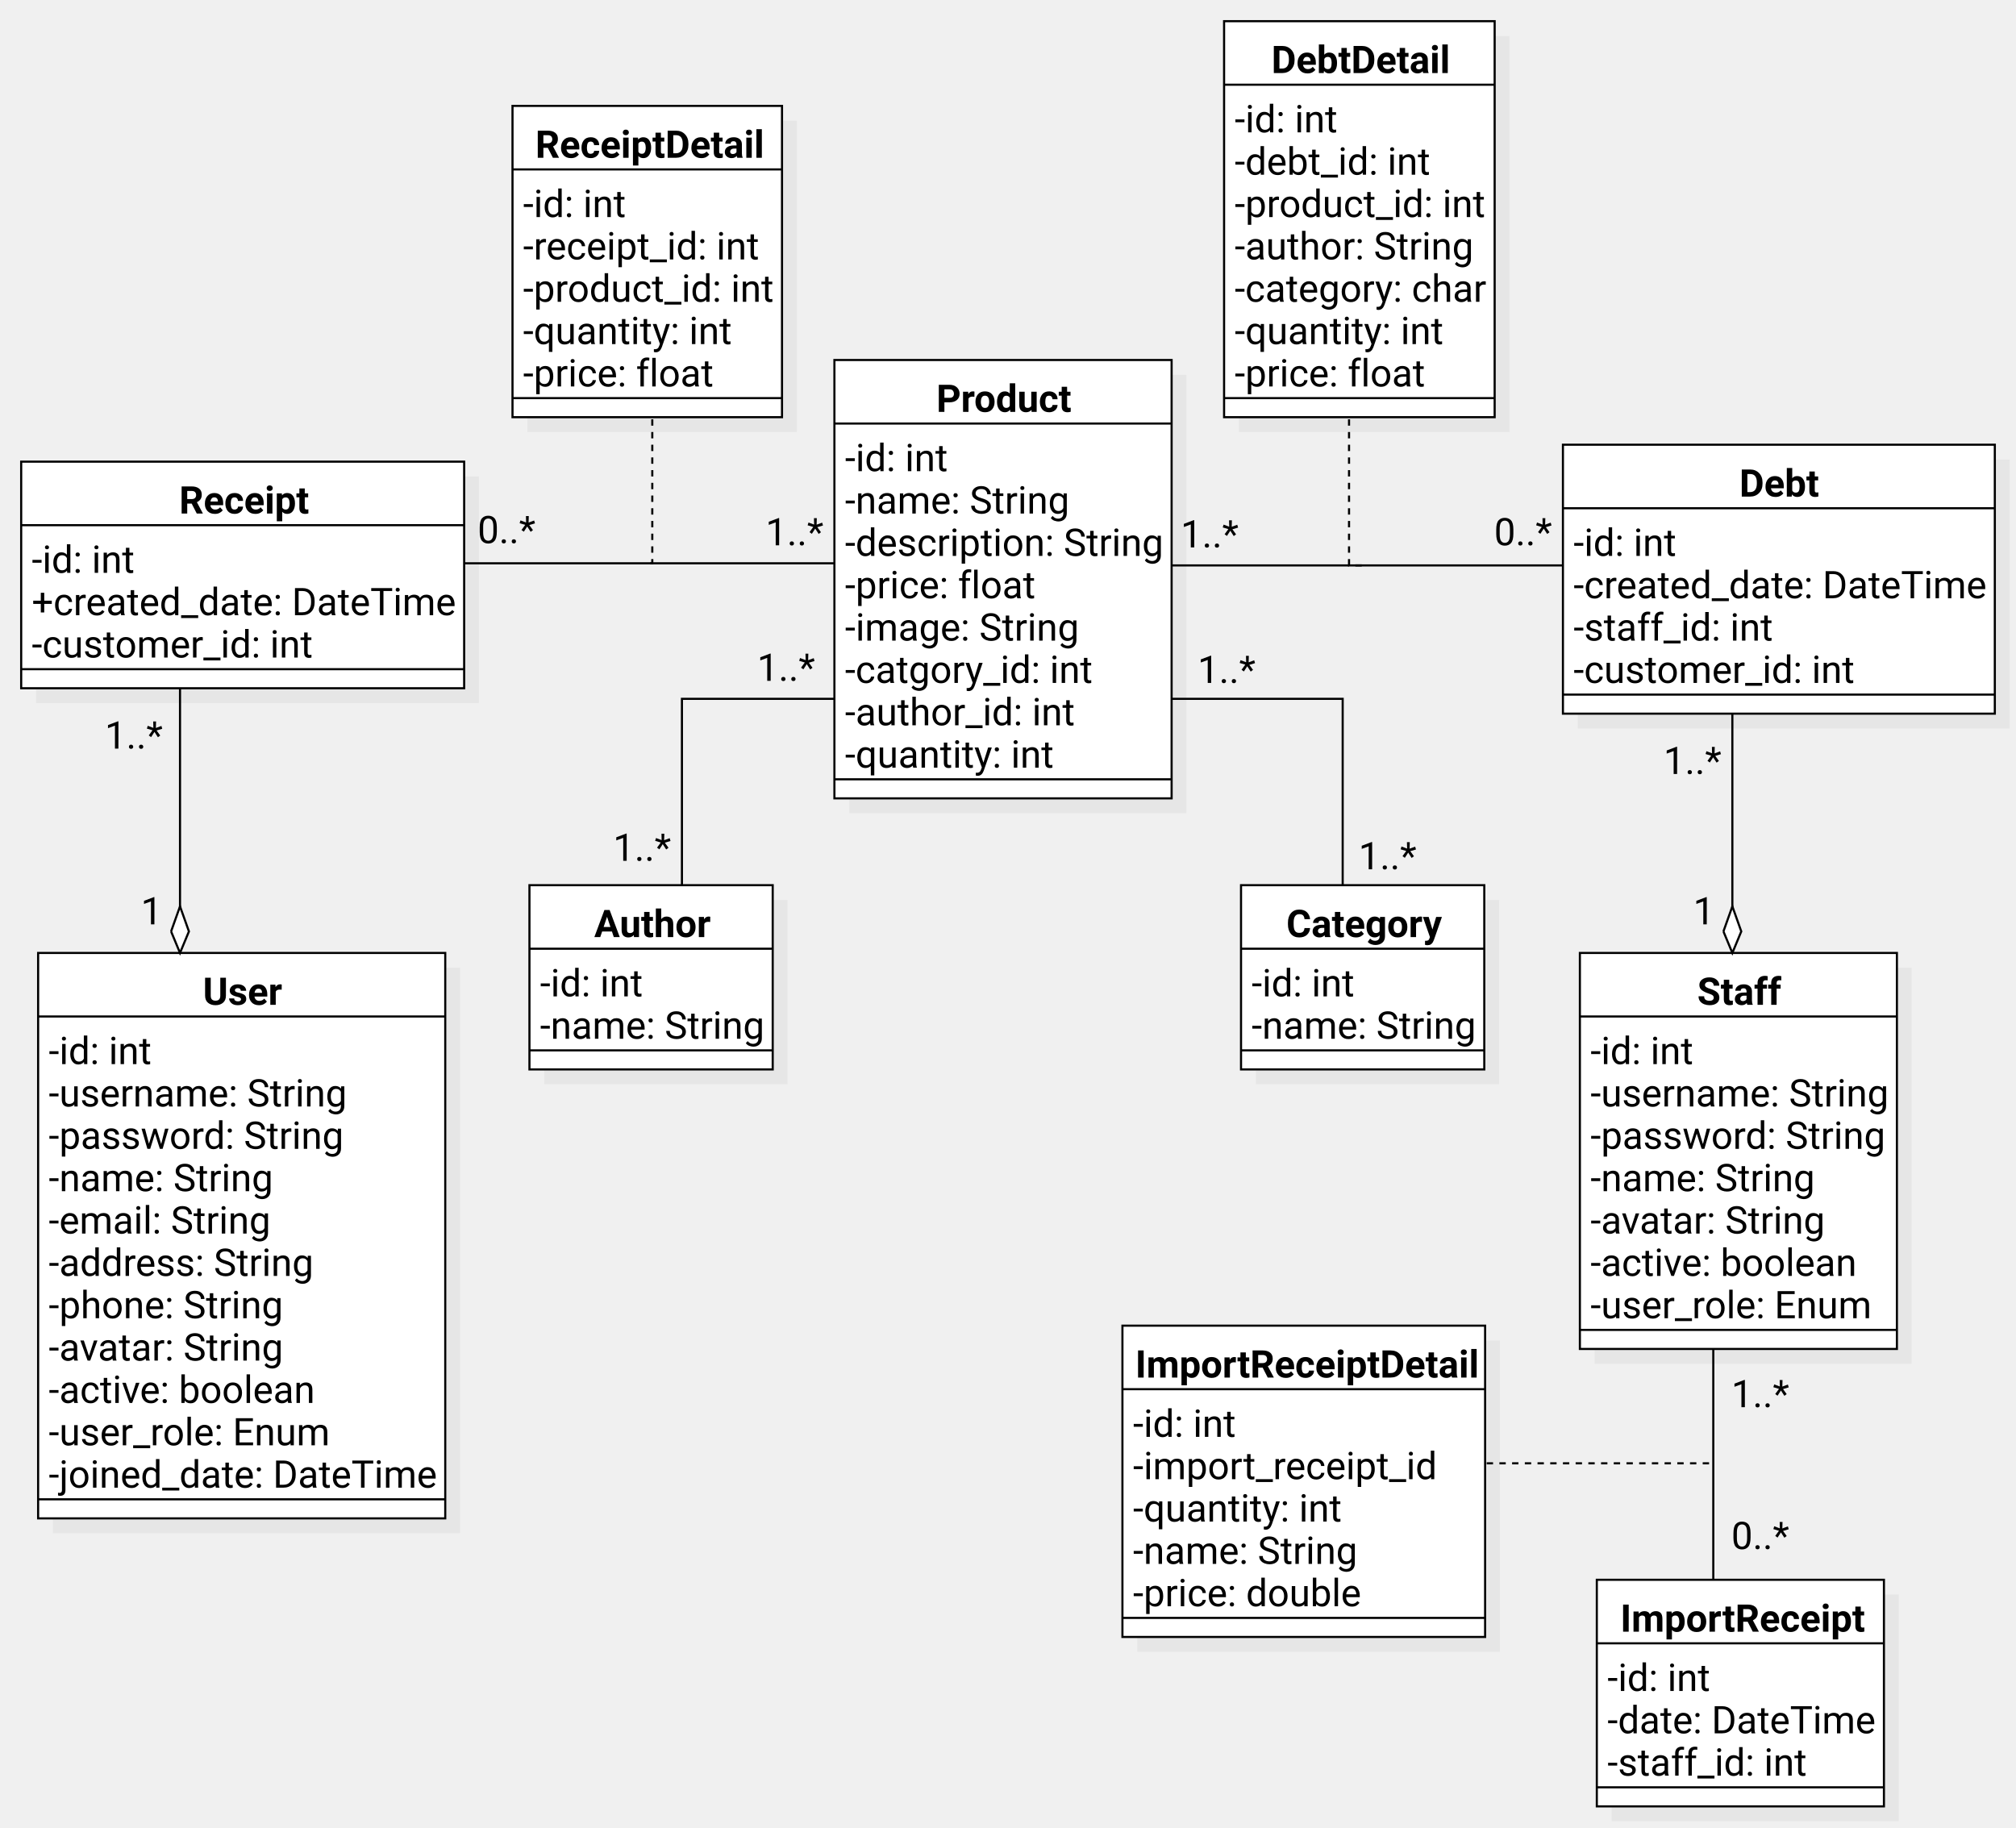
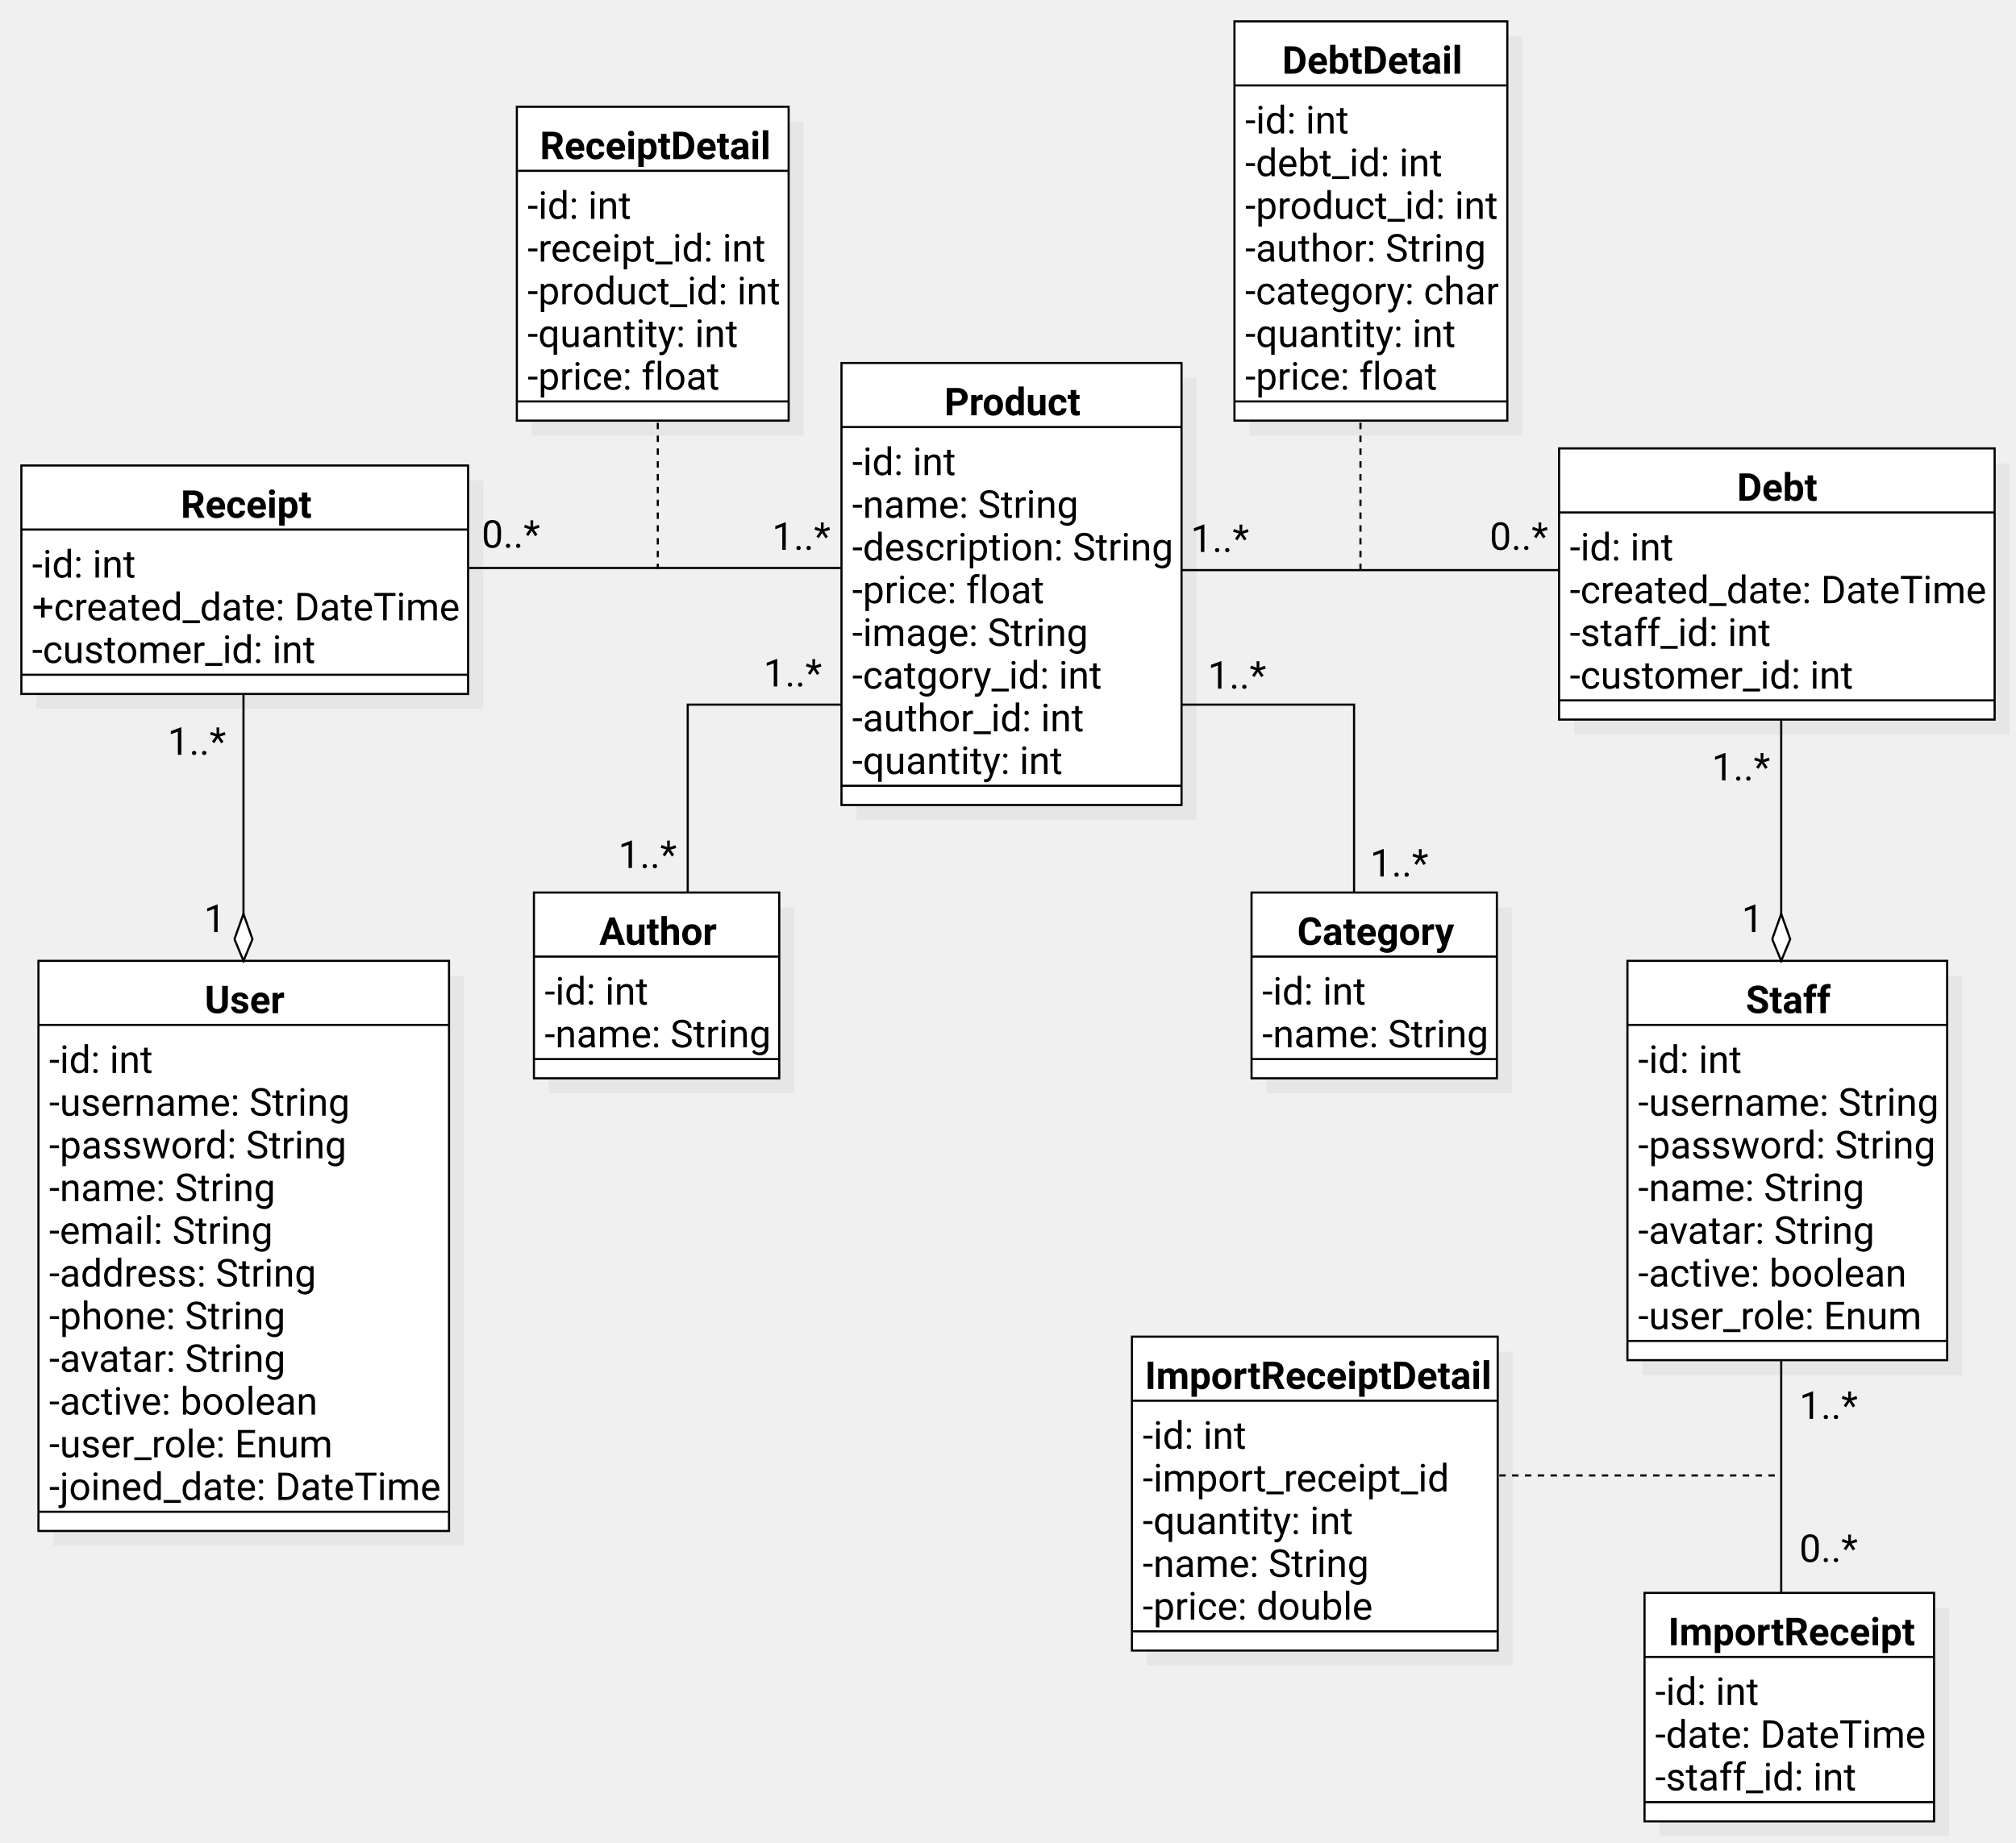
- <svg xmlns="http://www.w3.org/2000/svg" version="1.1" width="951.933" height="863">
+ <svg xmlns="http://www.w3.org/2000/svg" version="1.1" width="943.933" height="863">
  <defs />
  <g>
    <g transform="translate(-30,-14) scale(1,1)">
      <rect fill="#C0C0C0" stroke="none" x="47" y="239" width="209.171" height="107" opacity="0.2" />
    </g>
    <g transform="translate(-30,-14) scale(1,1)">
      <rect fill="#ffffff" stroke="none" x="40" y="232" width="209.171" height="107" />
    </g>
    <g transform="translate(-30,-14) scale(1,1)">
      <path fill="none" stroke="#000000" d="M 40 232 L 249.171 232 L 249.171 339 L 40 339 L 40 232 Z Z" stroke-miterlimit="10" />
    </g>
    <g transform="translate(-30,-14) scale(1,1)">
      <path fill="none" stroke="#000000" d="M 40 262 L 249.171 262" stroke-miterlimit="10" />
    </g>
    <g transform="translate(-30,-14) scale(1,1)">
      <path fill="none" stroke="#000000" d="M 40 330 L 249.171 330" stroke-miterlimit="10" />
    </g>
    <g transform="translate(-30,-14) scale(1,1)">
      <g>
        <path fill="none" stroke="none" />
        <text fill="#000000" stroke="none" font-family="Roboto" font-size="18px" font-style="normal" font-weight="bold" text-decoration="none" x="114.624" y="256.5">Receipt</text>
      </g>
    </g>
    <g transform="translate(-30,-14) scale(1,1)">
      <g>
        <path fill="none" stroke="none" />
        <text fill="#000000" stroke="none" font-family="Roboto" font-size="18px" font-style="normal" font-weight="normal" text-decoration="none" x="45" y="284.5">-id: int</text>
      </g>
    </g>
    <g transform="translate(-30,-14) scale(1,1)">
      <g>
        <path fill="none" stroke="none" />
        <text fill="#000000" stroke="none" font-family="Roboto" font-size="18px" font-style="normal" font-weight="normal" text-decoration="none" x="45" y="304.5">+created_date: DateTime</text>
      </g>
    </g>
    <g transform="translate(-30,-14) scale(1,1)">
      <g>
        <path fill="none" stroke="none" />
        <text fill="#000000" stroke="none" font-family="Roboto" font-size="18px" font-style="normal" font-weight="normal" text-decoration="none" x="45" y="324.5">-customer_id: int</text>
      </g>
    </g>
    <g transform="translate(-30,-14) scale(1,1)">
      <rect fill="#C0C0C0" stroke="none" x="55" y="471" width="192.243" height="267" opacity="0.2" />
    </g>
    <g transform="translate(-30,-14) scale(1,1)">
      <rect fill="#ffffff" stroke="none" x="48" y="464" width="192.243" height="267" />
    </g>
    <g transform="translate(-30,-14) scale(1,1)">
      <path fill="none" stroke="#000000" d="M 48 464 L 240.243 464 L 240.243 731 L 48 731 L 48 464 Z Z" stroke-miterlimit="10" />
    </g>
    <g transform="translate(-30,-14) scale(1,1)">
      <path fill="none" stroke="#000000" d="M 48 494 L 240.243 494" stroke-miterlimit="10" />
    </g>
    <g transform="translate(-30,-14) scale(1,1)">
      <path fill="none" stroke="#000000" d="M 48 722 L 240.243 722" stroke-miterlimit="10" />
    </g>
    <g transform="translate(-30,-14) scale(1,1)">
      <g>
        <path fill="none" stroke="none" />
        <text fill="#000000" stroke="none" font-family="Roboto" font-size="18px" font-style="normal" font-weight="bold" text-decoration="none" x="125.832" y="488.5">User</text>
      </g>
    </g>
    <g transform="translate(-30,-14) scale(1,1)">
      <g>
        <path fill="none" stroke="none" />
        <text fill="#000000" stroke="none" font-family="Roboto" font-size="18px" font-style="normal" font-weight="normal" text-decoration="none" x="53" y="516.5">-id: int</text>
      </g>
    </g>
    <g transform="translate(-30,-14) scale(1,1)">
      <g>
        <path fill="none" stroke="none" />
        <text fill="#000000" stroke="none" font-family="Roboto" font-size="18px" font-style="normal" font-weight="normal" text-decoration="none" x="53" y="536.5">-username: String</text>
      </g>
    </g>
    <g transform="translate(-30,-14) scale(1,1)">
      <g>
        <path fill="none" stroke="none" />
        <text fill="#000000" stroke="none" font-family="Roboto" font-size="18px" font-style="normal" font-weight="normal" text-decoration="none" x="53" y="556.5">-password: String</text>
      </g>
    </g>
    <g transform="translate(-30,-14) scale(1,1)">
      <g>
        <path fill="none" stroke="none" />
        <text fill="#000000" stroke="none" font-family="Roboto" font-size="18px" font-style="normal" font-weight="normal" text-decoration="none" x="53" y="576.5">-name: String</text>
      </g>
    </g>
    <g transform="translate(-30,-14) scale(1,1)">
      <g>
        <path fill="none" stroke="none" />
        <text fill="#000000" stroke="none" font-family="Roboto" font-size="18px" font-style="normal" font-weight="normal" text-decoration="none" x="53" y="596.5">-email: String</text>
      </g>
    </g>
    <g transform="translate(-30,-14) scale(1,1)">
      <g>
        <path fill="none" stroke="none" />
        <text fill="#000000" stroke="none" font-family="Roboto" font-size="18px" font-style="normal" font-weight="normal" text-decoration="none" x="53" y="616.5">-address: String</text>
      </g>
    </g>
    <g transform="translate(-30,-14) scale(1,1)">
      <g>
        <path fill="none" stroke="none" />
        <text fill="#000000" stroke="none" font-family="Roboto" font-size="18px" font-style="normal" font-weight="normal" text-decoration="none" x="53" y="636.5">-phone: String</text>
      </g>
    </g>
    <g transform="translate(-30,-14) scale(1,1)">
      <g>
        <path fill="none" stroke="none" />
        <text fill="#000000" stroke="none" font-family="Roboto" font-size="18px" font-style="normal" font-weight="normal" text-decoration="none" x="53" y="656.5">-avatar: String</text>
      </g>
    </g>
    <g transform="translate(-30,-14) scale(1,1)">
      <g>
        <path fill="none" stroke="none" />
        <text fill="#000000" stroke="none" font-family="Roboto" font-size="18px" font-style="normal" font-weight="normal" text-decoration="none" x="53" y="676.5">-active: boolean</text>
      </g>
    </g>
    <g transform="translate(-30,-14) scale(1,1)">
      <g>
        <path fill="none" stroke="none" />
        <text fill="#000000" stroke="none" font-family="Roboto" font-size="18px" font-style="normal" font-weight="normal" text-decoration="none" x="53" y="696.5">-user_role: Enum</text>
      </g>
    </g>
    <g transform="translate(-30,-14) scale(1,1)">
      <g>
        <path fill="none" stroke="none" />
        <text fill="#000000" stroke="none" font-family="Roboto" font-size="18px" font-style="normal" font-weight="normal" text-decoration="none" x="53" y="716.5">-joined_date: DateTime</text>
      </g>
    </g>
    <g transform="translate(-30,-14) scale(1,1)">
      <rect fill="#C0C0C0" stroke="none" x="431" y="191" width="159.223" height="207" opacity="0.2" />
    </g>
    <g transform="translate(-30,-14) scale(1,1)">
      <rect fill="#ffffff" stroke="none" x="424" y="184" width="159.223" height="207" />
    </g>
    <g transform="translate(-30,-14) scale(1,1)">
      <path fill="none" stroke="#000000" d="M 424 184 L 583.223 184 L 583.223 391 L 424 391 L 424 184 Z Z" stroke-miterlimit="10" />
    </g>
    <g transform="translate(-30,-14) scale(1,1)">
      <path fill="none" stroke="#000000" d="M 424 214 L 583.223 214" stroke-miterlimit="10" />
    </g>
    <g transform="translate(-30,-14) scale(1,1)">
      <path fill="none" stroke="#000000" d="M 424 382 L 583.223 382" stroke-miterlimit="10" />
    </g>
    <g transform="translate(-30,-14) scale(1,1)">
      <g>
        <path fill="none" stroke="none" />
        <text fill="#000000" stroke="none" font-family="Roboto" font-size="18px" font-style="normal" font-weight="bold" text-decoration="none" x="472.155" y="208.5">Product</text>
      </g>
    </g>
    <g transform="translate(-30,-14) scale(1,1)">
      <g>
        <path fill="none" stroke="none" />
        <text fill="#000000" stroke="none" font-family="Roboto" font-size="18px" font-style="normal" font-weight="normal" text-decoration="none" x="429" y="236.5">-id: int</text>
      </g>
    </g>
    <g transform="translate(-30,-14) scale(1,1)">
      <g>
        <path fill="none" stroke="none" />
        <text fill="#000000" stroke="none" font-family="Roboto" font-size="18px" font-style="normal" font-weight="normal" text-decoration="none" x="429" y="256.5">-name: String</text>
      </g>
    </g>
    <g transform="translate(-30,-14) scale(1,1)">
      <g>
        <path fill="none" stroke="none" />
        <text fill="#000000" stroke="none" font-family="Roboto" font-size="18px" font-style="normal" font-weight="normal" text-decoration="none" x="429" y="276.5">-description: String</text>
      </g>
    </g>
    <g transform="translate(-30,-14) scale(1,1)">
      <g>
        <path fill="none" stroke="none" />
        <text fill="#000000" stroke="none" font-family="Roboto" font-size="18px" font-style="normal" font-weight="normal" text-decoration="none" x="429" y="296.5">-price: float</text>
      </g>
    </g>
    <g transform="translate(-30,-14) scale(1,1)">
      <g>
        <path fill="none" stroke="none" />
        <text fill="#000000" stroke="none" font-family="Roboto" font-size="18px" font-style="normal" font-weight="normal" text-decoration="none" x="429" y="316.5">-image: String</text>
      </g>
    </g>
    <g transform="translate(-30,-14) scale(1,1)">
      <g>
        <path fill="none" stroke="none" />
        <text fill="#000000" stroke="none" font-family="Roboto" font-size="18px" font-style="normal" font-weight="normal" text-decoration="none" x="429" y="336.5">-catgory_id: int</text>
      </g>
    </g>
    <g transform="translate(-30,-14) scale(1,1)">
      <g>
        <path fill="none" stroke="none" />
        <text fill="#000000" stroke="none" font-family="Roboto" font-size="18px" font-style="normal" font-weight="normal" text-decoration="none" x="429" y="356.5">-author_id: int</text>
      </g>
    </g>
    <g transform="translate(-30,-14) scale(1,1)">
      <g>
        <path fill="none" stroke="none" />
        <text fill="#000000" stroke="none" font-family="Roboto" font-size="18px" font-style="normal" font-weight="normal" text-decoration="none" x="429" y="376.5">-quantity: int</text>
      </g>
    </g>
    <g transform="translate(-30,-14) scale(1,1)">
      <path fill="none" stroke="#000000" d="M 249 280 L 424 280" stroke-miterlimit="10" />
    </g>
    <g transform="translate(-30,-14) scale(1,1)">
      <g>
        <path fill="none" stroke="none" />
        <text fill="#000000" stroke="none" font-family="Roboto" font-size="18px" font-style="normal" font-weight="normal" text-decoration="none" x="255.5" y="270.5">0..*</text>
      </g>
    </g>
    <g transform="translate(-30,-14) scale(1,1)">
      <g>
        <path fill="none" stroke="none" />
        <text fill="#000000" stroke="none" font-family="Roboto" font-size="18px" font-style="normal" font-weight="normal" text-decoration="none" x="391.5" y="271.5">1..*</text>
      </g>
    </g>
    <g transform="translate(-30,-14) scale(1,1)">
-       <path fill="none" stroke="#000000" d="M 115 339 L 115 464" stroke-miterlimit="10" />
-     </g>
-     <g transform="translate(-30,-14) scale(1,1)">
-       <path fill="#FFFFFF" stroke="none" d="M 110.79 453.837 L 115 464 L 119.21 453.837 L 115 442" />
-     </g>
-     <g transform="translate(-30,-14) scale(1,1)">
-       <path fill="none" stroke="#000000" d="M 110.79 453.837 L 115 464 L 119.21 453.837 L 115 442 L 110.79 453.837" stroke-miterlimit="10" />
-     </g>
-     <g transform="translate(-30,-14) scale(1,1)">
-       <g>
-         <path fill="none" stroke="none" />
-         <text fill="#000000" stroke="none" font-family="Roboto" font-size="18px" font-style="normal" font-weight="normal" text-decoration="none" x="79.5" y="367.5">1..*</text>
-       </g>
-     </g>
-     <g transform="translate(-30,-14) scale(1,1)">
-       <g>
-         <path fill="none" stroke="none" />
-         <text fill="#000000" stroke="none" font-family="Roboto" font-size="18px" font-style="normal" font-weight="normal" text-decoration="none" x="96.5" y="450.5">1</text>
+       <path fill="none" stroke="#000000" d="M 144 339 L 144 464" stroke-miterlimit="10" />
+     </g>
+     <g transform="translate(-30,-14) scale(1,1)">
+       <path fill="#FFFFFF" stroke="none" d="M 139.79 453.837 L 144 464 L 148.21 453.837 L 144 442" />
+     </g>
+     <g transform="translate(-30,-14) scale(1,1)">
+       <path fill="none" stroke="#000000" d="M 139.79 453.837 L 144 464 L 148.21 453.837 L 144 442 L 139.79 453.837" stroke-miterlimit="10" />
+     </g>
+     <g transform="translate(-30,-14) scale(1,1)">
+       <g>
+         <path fill="none" stroke="none" />
+         <text fill="#000000" stroke="none" font-family="Roboto" font-size="18px" font-style="normal" font-weight="normal" text-decoration="none" x="108.5" y="367.5">1..*</text>
+       </g>
+     </g>
+     <g transform="translate(-30,-14) scale(1,1)">
+       <g>
+         <path fill="none" stroke="none" />
+         <text fill="#000000" stroke="none" font-family="Roboto" font-size="18px" font-style="normal" font-weight="normal" text-decoration="none" x="125.5" y="450.5">1</text>
      </g>
    </g>
    <g transform="translate(-30,-14) scale(1,1)">
      <rect fill="#C0C0C0" stroke="none" x="279" y="71" width="127.257" height="147" opacity="0.2" />
    </g>
    <g transform="translate(-30,-14) scale(1,1)">
      <rect fill="#ffffff" stroke="none" x="272" y="64" width="127.257" height="147" />
    </g>
    <g transform="translate(-30,-14) scale(1,1)">
      <path fill="none" stroke="#000000" d="M 272 64 L 399.257 64 L 399.257 211 L 272 211 L 272 64 Z Z" stroke-miterlimit="10" />
    </g>
    <g transform="translate(-30,-14) scale(1,1)">
      <path fill="none" stroke="#000000" d="M 272 94 L 399.257 94" stroke-miterlimit="10" />
    </g>
    <g transform="translate(-30,-14) scale(1,1)">
      <path fill="none" stroke="#000000" d="M 272 202 L 399.257 202" stroke-miterlimit="10" />
    </g>
    <g transform="translate(-30,-14) scale(1,1)">
      <g>
        <path fill="none" stroke="none" />
        <text fill="#000000" stroke="none" font-family="Roboto" font-size="18px" font-style="normal" font-weight="bold" text-decoration="none" x="282.793" y="88.5">ReceiptDetail</text>
      </g>
    </g>
    <g transform="translate(-30,-14) scale(1,1)">
      <g>
        <path fill="none" stroke="none" />
        <text fill="#000000" stroke="none" font-family="Roboto" font-size="18px" font-style="normal" font-weight="normal" text-decoration="none" x="277" y="116.5">-id: int</text>
      </g>
    </g>
    <g transform="translate(-30,-14) scale(1,1)">
      <g>
        <path fill="none" stroke="none" />
        <text fill="#000000" stroke="none" font-family="Roboto" font-size="18px" font-style="normal" font-weight="normal" text-decoration="none" x="277" y="136.5">-receipt_id: int</text>
      </g>
    </g>
    <g transform="translate(-30,-14) scale(1,1)">
      <g>
        <path fill="none" stroke="none" />
        <text fill="#000000" stroke="none" font-family="Roboto" font-size="18px" font-style="normal" font-weight="normal" text-decoration="none" x="277" y="156.5">-product_id: int</text>
      </g>
    </g>
    <g transform="translate(-30,-14) scale(1,1)">
      <g>
        <path fill="none" stroke="none" />
        <text fill="#000000" stroke="none" font-family="Roboto" font-size="18px" font-style="normal" font-weight="normal" text-decoration="none" x="277" y="176.5">-quantity: int</text>
      </g>
    </g>
    <g transform="translate(-30,-14) scale(1,1)">
      <g>
        <path fill="none" stroke="none" />
        <text fill="#000000" stroke="none" font-family="Roboto" font-size="18px" font-style="normal" font-weight="normal" text-decoration="none" x="277" y="196.5">-price: float</text>
      </g>
    </g>
    <g transform="translate(-30,-14) scale(1,1)">
-       <rect fill="#C0C0C0" stroke="none" x="775" y="231" width="203.933" height="127" opacity="0.2" />
-     </g>
-     <g transform="translate(-30,-14) scale(1,1)">
-       <rect fill="#ffffff" stroke="none" x="768" y="224" width="203.933" height="127" />
-     </g>
-     <g transform="translate(-30,-14) scale(1,1)">
-       <path fill="none" stroke="#000000" d="M 768 224 L 971.933 224 L 971.933 351 L 768 351 L 768 224 Z Z" stroke-miterlimit="10" />
-     </g>
-     <g transform="translate(-30,-14) scale(1,1)">
-       <path fill="none" stroke="#000000" d="M 768 254 L 971.933 254" stroke-miterlimit="10" />
-     </g>
-     <g transform="translate(-30,-14) scale(1,1)">
-       <path fill="none" stroke="#000000" d="M 768 342 L 971.933 342" stroke-miterlimit="10" />
-     </g>
-     <g transform="translate(-30,-14) scale(1,1)">
-       <g>
-         <path fill="none" stroke="none" />
-         <text fill="#000000" stroke="none" font-family="Roboto" font-size="18px" font-style="normal" font-weight="bold" text-decoration="none" x="851.307" y="248.5">Debt</text>
-       </g>
-     </g>
-     <g transform="translate(-30,-14) scale(1,1)">
-       <g>
-         <path fill="none" stroke="none" />
-         <text fill="#000000" stroke="none" font-family="Roboto" font-size="18px" font-style="normal" font-weight="normal" text-decoration="none" x="773" y="276.5">-id: int</text>
-       </g>
-     </g>
-     <g transform="translate(-30,-14) scale(1,1)">
-       <g>
-         <path fill="none" stroke="none" />
-         <text fill="#000000" stroke="none" font-family="Roboto" font-size="18px" font-style="normal" font-weight="normal" text-decoration="none" x="773" y="296.5">-created_date: DateTime</text>
-       </g>
-     </g>
-     <g transform="translate(-30,-14) scale(1,1)">
-       <g>
-         <path fill="none" stroke="none" />
-         <text fill="#000000" stroke="none" font-family="Roboto" font-size="18px" font-style="normal" font-weight="normal" text-decoration="none" x="773" y="316.5">-staff_id: int</text>
-       </g>
-     </g>
-     <g transform="translate(-30,-14) scale(1,1)">
-       <g>
-         <path fill="none" stroke="none" />
-         <text fill="#000000" stroke="none" font-family="Roboto" font-size="18px" font-style="normal" font-weight="normal" text-decoration="none" x="773" y="336.5">-customer_id: int</text>
-       </g>
-     </g>
-     <g transform="translate(-30,-14) scale(1,1)">
-       <path fill="none" stroke="#000000" d="M 583 281 L 768 281" stroke-miterlimit="10" />
+       <rect fill="#C0C0C0" stroke="none" x="767" y="231" width="203.933" height="127" opacity="0.2" />
+     </g>
+     <g transform="translate(-30,-14) scale(1,1)">
+       <rect fill="#ffffff" stroke="none" x="760" y="224" width="203.933" height="127" />
+     </g>
+     <g transform="translate(-30,-14) scale(1,1)">
+       <path fill="none" stroke="#000000" d="M 760 224 L 963.933 224 L 963.933 351 L 760 351 L 760 224 Z Z" stroke-miterlimit="10" />
+     </g>
+     <g transform="translate(-30,-14) scale(1,1)">
+       <path fill="none" stroke="#000000" d="M 760 254 L 963.933 254" stroke-miterlimit="10" />
+     </g>
+     <g transform="translate(-30,-14) scale(1,1)">
+       <path fill="none" stroke="#000000" d="M 760 342 L 963.933 342" stroke-miterlimit="10" />
+     </g>
+     <g transform="translate(-30,-14) scale(1,1)">
+       <g>
+         <path fill="none" stroke="none" />
+         <text fill="#000000" stroke="none" font-family="Roboto" font-size="18px" font-style="normal" font-weight="bold" text-decoration="none" x="843.307" y="248.5">Debt</text>
+       </g>
+     </g>
+     <g transform="translate(-30,-14) scale(1,1)">
+       <g>
+         <path fill="none" stroke="none" />
+         <text fill="#000000" stroke="none" font-family="Roboto" font-size="18px" font-style="normal" font-weight="normal" text-decoration="none" x="765" y="276.5">-id: int</text>
+       </g>
+     </g>
+     <g transform="translate(-30,-14) scale(1,1)">
+       <g>
+         <path fill="none" stroke="none" />
+         <text fill="#000000" stroke="none" font-family="Roboto" font-size="18px" font-style="normal" font-weight="normal" text-decoration="none" x="765" y="296.5">-created_date: DateTime</text>
+       </g>
+     </g>
+     <g transform="translate(-30,-14) scale(1,1)">
+       <g>
+         <path fill="none" stroke="none" />
+         <text fill="#000000" stroke="none" font-family="Roboto" font-size="18px" font-style="normal" font-weight="normal" text-decoration="none" x="765" y="316.5">-staff_id: int</text>
+       </g>
+     </g>
+     <g transform="translate(-30,-14) scale(1,1)">
+       <g>
+         <path fill="none" stroke="none" />
+         <text fill="#000000" stroke="none" font-family="Roboto" font-size="18px" font-style="normal" font-weight="normal" text-decoration="none" x="765" y="336.5">-customer_id: int</text>
+       </g>
+     </g>
+     <g transform="translate(-30,-14) scale(1,1)">
+       <path fill="none" stroke="#000000" d="M 583 281 L 760 281" stroke-miterlimit="10" />
    </g>
    <g transform="translate(-30,-14) scale(1,1)">
      <g>
        <path fill="none" stroke="none" />
        <text fill="#000000" stroke="none" font-family="Roboto" font-size="18px" font-style="normal" font-weight="normal" text-decoration="none" x="587.5" y="272.5">1..*</text>
      </g>
    </g>
    <g transform="translate(-30,-14) scale(1,1)">
      <g>
        <path fill="none" stroke="none" />
-         <text fill="#000000" stroke="none" font-family="Roboto" font-size="18px" font-style="normal" font-weight="normal" text-decoration="none" x="735.5" y="271.5">0..*</text>
+         <text fill="#000000" stroke="none" font-family="Roboto" font-size="18px" font-style="normal" font-weight="normal" text-decoration="none" x="727.5" y="271.5">0..*</text>
      </g>
    </g>
    <g transform="translate(-30,-14) scale(1,1)">
      <rect fill="#C0C0C0" stroke="none" x="615" y="31" width="127.758" height="187" opacity="0.2" />
    </g>
    <g transform="translate(-30,-14) scale(1,1)">
      <rect fill="#ffffff" stroke="none" x="608" y="24" width="127.758" height="187" />
    </g>
    <g transform="translate(-30,-14) scale(1,1)">
      <path fill="none" stroke="#000000" d="M 608 24 L 735.758 24 L 735.758 211 L 608 211 L 608 24 Z Z" stroke-miterlimit="10" />
    </g>
    <g transform="translate(-30,-14) scale(1,1)">
      <path fill="none" stroke="#000000" d="M 608 54 L 735.758 54" stroke-miterlimit="10" />
    </g>
    <g transform="translate(-30,-14) scale(1,1)">
      <path fill="none" stroke="#000000" d="M 608 202 L 735.758 202" stroke-miterlimit="10" />
    </g>
    <g transform="translate(-30,-14) scale(1,1)">
      <g>
        <path fill="none" stroke="none" />
        <text fill="#000000" stroke="none" font-family="Roboto" font-size="18px" font-style="normal" font-weight="bold" text-decoration="none" x="630.346" y="48.5">DebtDetail</text>
      </g>
    </g>
    <g transform="translate(-30,-14) scale(1,1)">
      <g>
        <path fill="none" stroke="none" />
        <text fill="#000000" stroke="none" font-family="Roboto" font-size="18px" font-style="normal" font-weight="normal" text-decoration="none" x="613" y="76.5">-id: int</text>
      </g>
    </g>
    <g transform="translate(-30,-14) scale(1,1)">
      <g>
        <path fill="none" stroke="none" />
        <text fill="#000000" stroke="none" font-family="Roboto" font-size="18px" font-style="normal" font-weight="normal" text-decoration="none" x="613" y="96.5">-debt_id: int</text>
      </g>
    </g>
    <g transform="translate(-30,-14) scale(1,1)">
      <g>
        <path fill="none" stroke="none" />
        <text fill="#000000" stroke="none" font-family="Roboto" font-size="18px" font-style="normal" font-weight="normal" text-decoration="none" x="613" y="116.5">-product_id: int</text>
      </g>
    </g>
    <g transform="translate(-30,-14) scale(1,1)">
      <g>
        <path fill="none" stroke="none" />
        <text fill="#000000" stroke="none" font-family="Roboto" font-size="18px" font-style="normal" font-weight="normal" text-decoration="none" x="613" y="136.5">-author: String</text>
      </g>
    </g>
    <g transform="translate(-30,-14) scale(1,1)">
      <g>
        <path fill="none" stroke="none" />
        <text fill="#000000" stroke="none" font-family="Roboto" font-size="18px" font-style="normal" font-weight="normal" text-decoration="none" x="613" y="156.5">-category: char</text>
      </g>
    </g>
    <g transform="translate(-30,-14) scale(1,1)">
      <g>
        <path fill="none" stroke="none" />
        <text fill="#000000" stroke="none" font-family="Roboto" font-size="18px" font-style="normal" font-weight="normal" text-decoration="none" x="613" y="176.5">-quantity: int</text>
      </g>
    </g>
    <g transform="translate(-30,-14) scale(1,1)">
      <g>
        <path fill="none" stroke="none" />
        <text fill="#000000" stroke="none" font-family="Roboto" font-size="18px" font-style="normal" font-weight="normal" text-decoration="none" x="613" y="196.5">-price: float</text>
      </g>
    </g>
    <g transform="translate(-30,-14) scale(1,1)">
      <rect fill="#C0C0C0" stroke="none" x="287" y="439" width="114.864" height="87" opacity="0.2" />
    </g>
    <g transform="translate(-30,-14) scale(1,1)">
      <rect fill="#ffffff" stroke="none" x="280" y="432" width="114.864" height="87" />
    </g>
    <g transform="translate(-30,-14) scale(1,1)">
      <path fill="none" stroke="#000000" d="M 280 432 L 394.864 432 L 394.864 519 L 280 519 L 280 432 Z Z" stroke-miterlimit="10" />
    </g>
    <g transform="translate(-30,-14) scale(1,1)">
      <path fill="none" stroke="#000000" d="M 280 462 L 394.864 462" stroke-miterlimit="10" />
    </g>
    <g transform="translate(-30,-14) scale(1,1)">
      <path fill="none" stroke="#000000" d="M 280 510 L 394.864 510" stroke-miterlimit="10" />
    </g>
    <g transform="translate(-30,-14) scale(1,1)">
      <g>
        <path fill="none" stroke="none" />
        <text fill="#000000" stroke="none" font-family="Roboto" font-size="18px" font-style="normal" font-weight="bold" text-decoration="none" x="310.573" y="456.5">Author</text>
      </g>
    </g>
    <g transform="translate(-30,-14) scale(1,1)">
      <g>
        <path fill="none" stroke="none" />
        <text fill="#000000" stroke="none" font-family="Roboto" font-size="18px" font-style="normal" font-weight="normal" text-decoration="none" x="285" y="484.5">-id: int</text>
      </g>
    </g>
    <g transform="translate(-30,-14) scale(1,1)">
      <g>
        <path fill="none" stroke="none" />
        <text fill="#000000" stroke="none" font-family="Roboto" font-size="18px" font-style="normal" font-weight="normal" text-decoration="none" x="285" y="504.5">-name: String</text>
      </g>
    </g>
    <g transform="translate(-30,-14) scale(1,1)">
      <rect fill="#C0C0C0" stroke="none" x="623" y="439" width="114.864" height="87" opacity="0.2" />
    </g>
    <g transform="translate(-30,-14) scale(1,1)">
      <rect fill="#ffffff" stroke="none" x="616" y="432" width="114.864" height="87" />
    </g>
    <g transform="translate(-30,-14) scale(1,1)">
      <path fill="none" stroke="#000000" d="M 616 432 L 730.864 432 L 730.864 519 L 616 519 L 616 432 Z Z" stroke-miterlimit="10" />
    </g>
    <g transform="translate(-30,-14) scale(1,1)">
      <path fill="none" stroke="#000000" d="M 616 462 L 730.864 462" stroke-miterlimit="10" />
    </g>
    <g transform="translate(-30,-14) scale(1,1)">
      <path fill="none" stroke="#000000" d="M 616 510 L 730.864 510" stroke-miterlimit="10" />
    </g>
    <g transform="translate(-30,-14) scale(1,1)">
      <g>
        <path fill="none" stroke="none" />
        <text fill="#000000" stroke="none" font-family="Roboto" font-size="18px" font-style="normal" font-weight="bold" text-decoration="none" x="637.406" y="456.5">Category</text>
      </g>
    </g>
    <g transform="translate(-30,-14) scale(1,1)">
      <g>
        <path fill="none" stroke="none" />
        <text fill="#000000" stroke="none" font-family="Roboto" font-size="18px" font-style="normal" font-weight="normal" text-decoration="none" x="621" y="484.5">-id: int</text>
      </g>
    </g>
    <g transform="translate(-30,-14) scale(1,1)">
      <g>
        <path fill="none" stroke="none" />
        <text fill="#000000" stroke="none" font-family="Roboto" font-size="18px" font-style="normal" font-weight="normal" text-decoration="none" x="621" y="504.5">-name: String</text>
      </g>
    </g>
    <g transform="translate(-30,-14) scale(1,1)">
      <path fill="none" stroke="#000000" d="M 352 432 L 352 344 L 424 344" stroke-miterlimit="10" />
    </g>
    <g transform="translate(-30,-14) scale(1,1)">
      <g>
        <path fill="none" stroke="none" />
        <text fill="#000000" stroke="none" font-family="Roboto" font-size="18px" font-style="normal" font-weight="normal" text-decoration="none" x="319.5" y="420.5">1..*</text>
      </g>
    </g>
    <g transform="translate(-30,-14) scale(1,1)">
      <g>
        <path fill="none" stroke="none" />
        <text fill="#000000" stroke="none" font-family="Roboto" font-size="18px" font-style="normal" font-weight="normal" text-decoration="none" x="387.5" y="335.5">1..*</text>
      </g>
    </g>
    <g transform="translate(-30,-14) scale(1,1)">
-       <rect fill="#C0C0C0" stroke="none" x="783" y="471" width="149.695" height="187" opacity="0.2" />
-     </g>
-     <g transform="translate(-30,-14) scale(1,1)">
-       <rect fill="#ffffff" stroke="none" x="776" y="464" width="149.695" height="187" />
-     </g>
-     <g transform="translate(-30,-14) scale(1,1)">
-       <path fill="none" stroke="#000000" d="M 776 464 L 925.695 464 L 925.695 651 L 776 651 L 776 464 Z Z" stroke-miterlimit="10" />
-     </g>
-     <g transform="translate(-30,-14) scale(1,1)">
-       <path fill="none" stroke="#000000" d="M 776 494 L 925.695 494" stroke-miterlimit="10" />
-     </g>
-     <g transform="translate(-30,-14) scale(1,1)">
-       <path fill="none" stroke="#000000" d="M 776 642 L 925.695 642" stroke-miterlimit="10" />
-     </g>
-     <g transform="translate(-30,-14) scale(1,1)">
-       <g>
-         <path fill="none" stroke="none" />
-         <text fill="#000000" stroke="none" font-family="Roboto" font-size="18px" font-style="normal" font-weight="bold" text-decoration="none" x="831.424" y="488.5">Staff</text>
-       </g>
-     </g>
-     <g transform="translate(-30,-14) scale(1,1)">
-       <g>
-         <path fill="none" stroke="none" />
-         <text fill="#000000" stroke="none" font-family="Roboto" font-size="18px" font-style="normal" font-weight="normal" text-decoration="none" x="781" y="516.5">-id: int</text>
-       </g>
-     </g>
-     <g transform="translate(-30,-14) scale(1,1)">
-       <g>
-         <path fill="none" stroke="none" />
-         <text fill="#000000" stroke="none" font-family="Roboto" font-size="18px" font-style="normal" font-weight="normal" text-decoration="none" x="781" y="536.5">-username: String</text>
-       </g>
-     </g>
-     <g transform="translate(-30,-14) scale(1,1)">
-       <g>
-         <path fill="none" stroke="none" />
-         <text fill="#000000" stroke="none" font-family="Roboto" font-size="18px" font-style="normal" font-weight="normal" text-decoration="none" x="781" y="556.5">-password: String</text>
-       </g>
-     </g>
-     <g transform="translate(-30,-14) scale(1,1)">
-       <g>
-         <path fill="none" stroke="none" />
-         <text fill="#000000" stroke="none" font-family="Roboto" font-size="18px" font-style="normal" font-weight="normal" text-decoration="none" x="781" y="576.5">-name: String</text>
-       </g>
-     </g>
-     <g transform="translate(-30,-14) scale(1,1)">
-       <g>
-         <path fill="none" stroke="none" />
-         <text fill="#000000" stroke="none" font-family="Roboto" font-size="18px" font-style="normal" font-weight="normal" text-decoration="none" x="781" y="596.5">-avatar: String</text>
-       </g>
-     </g>
-     <g transform="translate(-30,-14) scale(1,1)">
-       <g>
-         <path fill="none" stroke="none" />
-         <text fill="#000000" stroke="none" font-family="Roboto" font-size="18px" font-style="normal" font-weight="normal" text-decoration="none" x="781" y="616.5">-active: boolean</text>
-       </g>
-     </g>
-     <g transform="translate(-30,-14) scale(1,1)">
-       <g>
-         <path fill="none" stroke="none" />
-         <text fill="#000000" stroke="none" font-family="Roboto" font-size="18px" font-style="normal" font-weight="normal" text-decoration="none" x="781" y="636.5">-user_role: Enum</text>
-       </g>
-     </g>
-     <g transform="translate(-30,-14) scale(1,1)">
-       <rect fill="#C0C0C0" stroke="none" x="791" y="767" width="135.571" height="107" opacity="0.2" />
-     </g>
-     <g transform="translate(-30,-14) scale(1,1)">
-       <rect fill="#ffffff" stroke="none" x="784" y="760" width="135.571" height="107" />
-     </g>
-     <g transform="translate(-30,-14) scale(1,1)">
-       <path fill="none" stroke="#000000" d="M 784 760 L 919.571 760 L 919.571 867 L 784 867 L 784 760 Z Z" stroke-miterlimit="10" />
-     </g>
-     <g transform="translate(-30,-14) scale(1,1)">
-       <path fill="none" stroke="#000000" d="M 784 790 L 919.571 790" stroke-miterlimit="10" />
-     </g>
-     <g transform="translate(-30,-14) scale(1,1)">
-       <path fill="none" stroke="#000000" d="M 784 858 L 919.571 858" stroke-miterlimit="10" />
-     </g>
-     <g transform="translate(-30,-14) scale(1,1)">
-       <g>
-         <path fill="none" stroke="none" />
-         <text fill="#000000" stroke="none" font-family="Roboto" font-size="18px" font-style="normal" font-weight="bold" text-decoration="none" x="795.101" y="784.5">ImportReceipt</text>
-       </g>
-     </g>
-     <g transform="translate(-30,-14) scale(1,1)">
-       <g>
-         <path fill="none" stroke="none" />
-         <text fill="#000000" stroke="none" font-family="Roboto" font-size="18px" font-style="normal" font-weight="normal" text-decoration="none" x="789" y="812.5">-id: int</text>
-       </g>
-     </g>
-     <g transform="translate(-30,-14) scale(1,1)">
-       <g>
-         <path fill="none" stroke="none" />
-         <text fill="#000000" stroke="none" font-family="Roboto" font-size="18px" font-style="normal" font-weight="normal" text-decoration="none" x="789" y="832.5">-date: DateTime</text>
-       </g>
-     </g>
-     <g transform="translate(-30,-14) scale(1,1)">
-       <g>
-         <path fill="none" stroke="none" />
-         <text fill="#000000" stroke="none" font-family="Roboto" font-size="18px" font-style="normal" font-weight="normal" text-decoration="none" x="789" y="852.5">-staff_id: int</text>
-       </g>
-     </g>
-     <g transform="translate(-30,-14) scale(1,1)">
-       <path fill="none" stroke="#000000" d="M 839 651 L 839 760" stroke-miterlimit="10" />
-     </g>
-     <g transform="translate(-30,-14) scale(1,1)">
-       <g>
-         <path fill="none" stroke="none" />
-         <text fill="#000000" stroke="none" font-family="Roboto" font-size="18px" font-style="normal" font-weight="normal" text-decoration="none" x="847.5" y="678.5">1..*</text>
-       </g>
-     </g>
-     <g transform="translate(-30,-14) scale(1,1)">
-       <g>
-         <path fill="none" stroke="none" />
-         <text fill="#000000" stroke="none" font-family="Roboto" font-size="18px" font-style="normal" font-weight="normal" text-decoration="none" x="847.5" y="745.5">0..*</text>
+       <rect fill="#C0C0C0" stroke="none" x="799" y="471" width="149.695" height="187" opacity="0.2" />
+     </g>
+     <g transform="translate(-30,-14) scale(1,1)">
+       <rect fill="#ffffff" stroke="none" x="792" y="464" width="149.695" height="187" />
+     </g>
+     <g transform="translate(-30,-14) scale(1,1)">
+       <path fill="none" stroke="#000000" d="M 792 464 L 941.695 464 L 941.695 651 L 792 651 L 792 464 Z Z" stroke-miterlimit="10" />
+     </g>
+     <g transform="translate(-30,-14) scale(1,1)">
+       <path fill="none" stroke="#000000" d="M 792 494 L 941.695 494" stroke-miterlimit="10" />
+     </g>
+     <g transform="translate(-30,-14) scale(1,1)">
+       <path fill="none" stroke="#000000" d="M 792 642 L 941.695 642" stroke-miterlimit="10" />
+     </g>
+     <g transform="translate(-30,-14) scale(1,1)">
+       <g>
+         <path fill="none" stroke="none" />
+         <text fill="#000000" stroke="none" font-family="Roboto" font-size="18px" font-style="normal" font-weight="bold" text-decoration="none" x="847.424" y="488.5">Staff</text>
+       </g>
+     </g>
+     <g transform="translate(-30,-14) scale(1,1)">
+       <g>
+         <path fill="none" stroke="none" />
+         <text fill="#000000" stroke="none" font-family="Roboto" font-size="18px" font-style="normal" font-weight="normal" text-decoration="none" x="797" y="516.5">-id: int</text>
+       </g>
+     </g>
+     <g transform="translate(-30,-14) scale(1,1)">
+       <g>
+         <path fill="none" stroke="none" />
+         <text fill="#000000" stroke="none" font-family="Roboto" font-size="18px" font-style="normal" font-weight="normal" text-decoration="none" x="797" y="536.5">-username: String</text>
+       </g>
+     </g>
+     <g transform="translate(-30,-14) scale(1,1)">
+       <g>
+         <path fill="none" stroke="none" />
+         <text fill="#000000" stroke="none" font-family="Roboto" font-size="18px" font-style="normal" font-weight="normal" text-decoration="none" x="797" y="556.5">-password: String</text>
+       </g>
+     </g>
+     <g transform="translate(-30,-14) scale(1,1)">
+       <g>
+         <path fill="none" stroke="none" />
+         <text fill="#000000" stroke="none" font-family="Roboto" font-size="18px" font-style="normal" font-weight="normal" text-decoration="none" x="797" y="576.5">-name: String</text>
+       </g>
+     </g>
+     <g transform="translate(-30,-14) scale(1,1)">
+       <g>
+         <path fill="none" stroke="none" />
+         <text fill="#000000" stroke="none" font-family="Roboto" font-size="18px" font-style="normal" font-weight="normal" text-decoration="none" x="797" y="596.5">-avatar: String</text>
+       </g>
+     </g>
+     <g transform="translate(-30,-14) scale(1,1)">
+       <g>
+         <path fill="none" stroke="none" />
+         <text fill="#000000" stroke="none" font-family="Roboto" font-size="18px" font-style="normal" font-weight="normal" text-decoration="none" x="797" y="616.5">-active: boolean</text>
+       </g>
+     </g>
+     <g transform="translate(-30,-14) scale(1,1)">
+       <g>
+         <path fill="none" stroke="none" />
+         <text fill="#000000" stroke="none" font-family="Roboto" font-size="18px" font-style="normal" font-weight="normal" text-decoration="none" x="797" y="636.5">-user_role: Enum</text>
+       </g>
+     </g>
+     <g transform="translate(-30,-14) scale(1,1)">
+       <rect fill="#C0C0C0" stroke="none" x="807" y="767" width="135.571" height="107" opacity="0.2" />
+     </g>
+     <g transform="translate(-30,-14) scale(1,1)">
+       <rect fill="#ffffff" stroke="none" x="800" y="760" width="135.571" height="107" />
+     </g>
+     <g transform="translate(-30,-14) scale(1,1)">
+       <path fill="none" stroke="#000000" d="M 800 760 L 935.571 760 L 935.571 867 L 800 867 L 800 760 Z Z" stroke-miterlimit="10" />
+     </g>
+     <g transform="translate(-30,-14) scale(1,1)">
+       <path fill="none" stroke="#000000" d="M 800 790 L 935.571 790" stroke-miterlimit="10" />
+     </g>
+     <g transform="translate(-30,-14) scale(1,1)">
+       <path fill="none" stroke="#000000" d="M 800 858 L 935.571 858" stroke-miterlimit="10" />
+     </g>
+     <g transform="translate(-30,-14) scale(1,1)">
+       <g>
+         <path fill="none" stroke="none" />
+         <text fill="#000000" stroke="none" font-family="Roboto" font-size="18px" font-style="normal" font-weight="bold" text-decoration="none" x="811.101" y="784.5">ImportReceipt</text>
+       </g>
+     </g>
+     <g transform="translate(-30,-14) scale(1,1)">
+       <g>
+         <path fill="none" stroke="none" />
+         <text fill="#000000" stroke="none" font-family="Roboto" font-size="18px" font-style="normal" font-weight="normal" text-decoration="none" x="805" y="812.5">-id: int</text>
+       </g>
+     </g>
+     <g transform="translate(-30,-14) scale(1,1)">
+       <g>
+         <path fill="none" stroke="none" />
+         <text fill="#000000" stroke="none" font-family="Roboto" font-size="18px" font-style="normal" font-weight="normal" text-decoration="none" x="805" y="832.5">-date: DateTime</text>
+       </g>
+     </g>
+     <g transform="translate(-30,-14) scale(1,1)">
+       <g>
+         <path fill="none" stroke="none" />
+         <text fill="#000000" stroke="none" font-family="Roboto" font-size="18px" font-style="normal" font-weight="normal" text-decoration="none" x="805" y="852.5">-staff_id: int</text>
+       </g>
+     </g>
+     <g transform="translate(-30,-14) scale(1,1)">
+       <path fill="none" stroke="#000000" d="M 864 651 L 864 760" stroke-miterlimit="10" />
+     </g>
+     <g transform="translate(-30,-14) scale(1,1)">
+       <g>
+         <path fill="none" stroke="none" />
+         <text fill="#000000" stroke="none" font-family="Roboto" font-size="18px" font-style="normal" font-weight="normal" text-decoration="none" x="872.5" y="678.5">1..*</text>
+       </g>
+     </g>
+     <g transform="translate(-30,-14) scale(1,1)">
+       <g>
+         <path fill="none" stroke="none" />
+         <text fill="#000000" stroke="none" font-family="Roboto" font-size="18px" font-style="normal" font-weight="normal" text-decoration="none" x="872.5" y="745.5">0..*</text>
      </g>
    </g>
    <g transform="translate(-30,-14) scale(1,1)">
      <rect fill="#C0C0C0" stroke="none" x="567" y="647" width="171.255" height="147" opacity="0.2" />
    </g>
    <g transform="translate(-30,-14) scale(1,1)">
      <rect fill="#ffffff" stroke="none" x="560" y="640" width="171.255" height="147" />
    </g>
    <g transform="translate(-30,-14) scale(1,1)">
      <path fill="none" stroke="#000000" d="M 560 640 L 731.255 640 L 731.255 787 L 560 787 L 560 640 Z Z" stroke-miterlimit="10" />
    </g>
    <g transform="translate(-30,-14) scale(1,1)">
      <path fill="none" stroke="#000000" d="M 560 670 L 731.255 670" stroke-miterlimit="10" />
    </g>
    <g transform="translate(-30,-14) scale(1,1)">
      <path fill="none" stroke="#000000" d="M 560 778 L 731.255 778" stroke-miterlimit="10" />
    </g>
    <g transform="translate(-30,-14) scale(1,1)">
      <g>
        <path fill="none" stroke="none" />
        <text fill="#000000" stroke="none" font-family="Roboto" font-size="18px" font-style="normal" font-weight="bold" text-decoration="none" x="566.069" y="664.5">ImportReceiptDetail</text>
      </g>
    </g>
    <g transform="translate(-30,-14) scale(1,1)">
      <g>
        <path fill="none" stroke="none" />
        <text fill="#000000" stroke="none" font-family="Roboto" font-size="18px" font-style="normal" font-weight="normal" text-decoration="none" x="565" y="692.5">-id: int</text>
      </g>
    </g>
    <g transform="translate(-30,-14) scale(1,1)">
      <g>
        <path fill="none" stroke="none" />
        <text fill="#000000" stroke="none" font-family="Roboto" font-size="18px" font-style="normal" font-weight="normal" text-decoration="none" x="565" y="712.5">-import_receipt_id</text>
      </g>
    </g>
    <g transform="translate(-30,-14) scale(1,1)">
      <g>
        <path fill="none" stroke="none" />
        <text fill="#000000" stroke="none" font-family="Roboto" font-size="18px" font-style="normal" font-weight="normal" text-decoration="none" x="565" y="732.5">-quantity: int</text>
      </g>
    </g>
    <g transform="translate(-30,-14) scale(1,1)">
      <g>
        <path fill="none" stroke="none" />
        <text fill="#000000" stroke="none" font-family="Roboto" font-size="18px" font-style="normal" font-weight="normal" text-decoration="none" x="565" y="752.5">-name: String</text>
      </g>
    </g>
    <g transform="translate(-30,-14) scale(1,1)">
      <g>
        <path fill="none" stroke="none" />
        <text fill="#000000" stroke="none" font-family="Roboto" font-size="18px" font-style="normal" font-weight="normal" text-decoration="none" x="565" y="772.5">-price: double</text>
      </g>
    </g>
    <g transform="translate(-30,-14) scale(1,1)">
-       <path fill="none" stroke="#000000" d="M 667 212 L 667 281 L 674 281" stroke-miterlimit="10" stroke-dasharray="3" />
-     </g>
-     <g transform="translate(-30,-14) scale(1,1)">
-       <path fill="none" stroke="#000000" d="M 732 705 L 838 705" stroke-miterlimit="10" stroke-dasharray="3" />
+       <path fill="none" stroke="#000000" d="M 667 212 L 667 281 L 670 281" stroke-miterlimit="10" stroke-dasharray="3" />
+     </g>
+     <g transform="translate(-30,-14) scale(1,1)">
+       <path fill="none" stroke="#000000" d="M 732 705 L 863 705" stroke-miterlimit="10" stroke-dasharray="3" />
    </g>
    <g transform="translate(-30,-14) scale(1,1)">
      <path fill="none" stroke="#000000" d="M 338 212 L 338 280 L 337 280" stroke-miterlimit="10" stroke-dasharray="3" />
    </g>
    <g transform="translate(-30,-14) scale(1,1)">
      <path fill="none" stroke="#000000" d="M 664 432 L 664 344 L 583 344" stroke-miterlimit="10" />
    </g>
    <g transform="translate(-30,-14) scale(1,1)">
      <g>
        <path fill="none" stroke="none" />
        <text fill="#000000" stroke="none" font-family="Roboto" font-size="18px" font-style="normal" font-weight="normal" text-decoration="none" x="671.5" y="424.5">1..*</text>
      </g>
    </g>
    <g transform="translate(-30,-14) scale(1,1)">
      <g>
        <path fill="none" stroke="none" />
        <text fill="#000000" stroke="none" font-family="Roboto" font-size="18px" font-style="normal" font-weight="normal" text-decoration="none" x="595.5" y="336.5">1..*</text>
      </g>
    </g>
    <g transform="translate(-30,-14) scale(1,1)">
-       <path fill="none" stroke="#000000" d="M 848 351 L 848 464" stroke-miterlimit="10" />
-     </g>
-     <g transform="translate(-30,-14) scale(1,1)">
-       <path fill="#FFFFFF" stroke="none" d="M 843.79 453.837 L 848 464 L 852.21 453.837 L 848 442" />
-     </g>
-     <g transform="translate(-30,-14) scale(1,1)">
-       <path fill="none" stroke="#000000" d="M 843.79 453.837 L 848 464 L 852.21 453.837 L 848 442 L 843.79 453.837" stroke-miterlimit="10" />
-     </g>
-     <g transform="translate(-30,-14) scale(1,1)">
-       <g>
-         <path fill="none" stroke="none" />
-         <text fill="#000000" stroke="none" font-family="Roboto" font-size="18px" font-style="normal" font-weight="normal" text-decoration="none" x="815.5" y="379.5">1..*</text>
-       </g>
-     </g>
-     <g transform="translate(-30,-14) scale(1,1)">
-       <g>
-         <path fill="none" stroke="none" />
-         <text fill="#000000" stroke="none" font-family="Roboto" font-size="18px" font-style="normal" font-weight="normal" text-decoration="none" x="829.5" y="450.5">1</text>
+       <path fill="none" stroke="#000000" d="M 864 351 L 864 464" stroke-miterlimit="10" />
+     </g>
+     <g transform="translate(-30,-14) scale(1,1)">
+       <path fill="#FFFFFF" stroke="none" d="M 859.79 453.837 L 864 464 L 868.21 453.837 L 864 442" />
+     </g>
+     <g transform="translate(-30,-14) scale(1,1)">
+       <path fill="none" stroke="#000000" d="M 859.79 453.837 L 864 464 L 868.21 453.837 L 864 442 L 859.79 453.837" stroke-miterlimit="10" />
+     </g>
+     <g transform="translate(-30,-14) scale(1,1)">
+       <g>
+         <path fill="none" stroke="none" />
+         <text fill="#000000" stroke="none" font-family="Roboto" font-size="18px" font-style="normal" font-weight="normal" text-decoration="none" x="831.5" y="379.5">1..*</text>
+       </g>
+     </g>
+     <g transform="translate(-30,-14) scale(1,1)">
+       <g>
+         <path fill="none" stroke="none" />
+         <text fill="#000000" stroke="none" font-family="Roboto" font-size="18px" font-style="normal" font-weight="normal" text-decoration="none" x="845.5" y="450.5">1</text>
      </g>
    </g>
  </g>
</svg>
